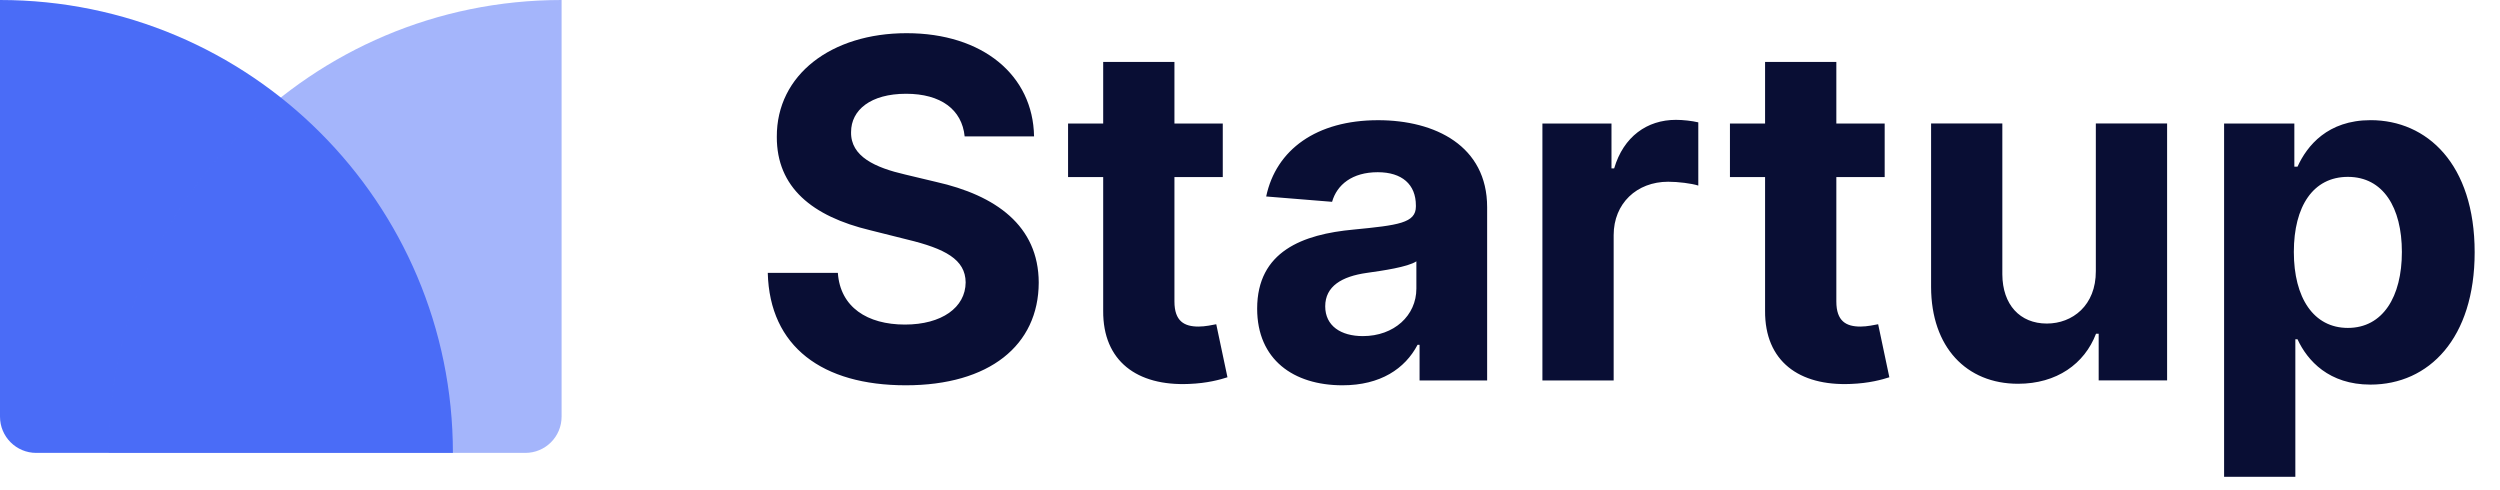
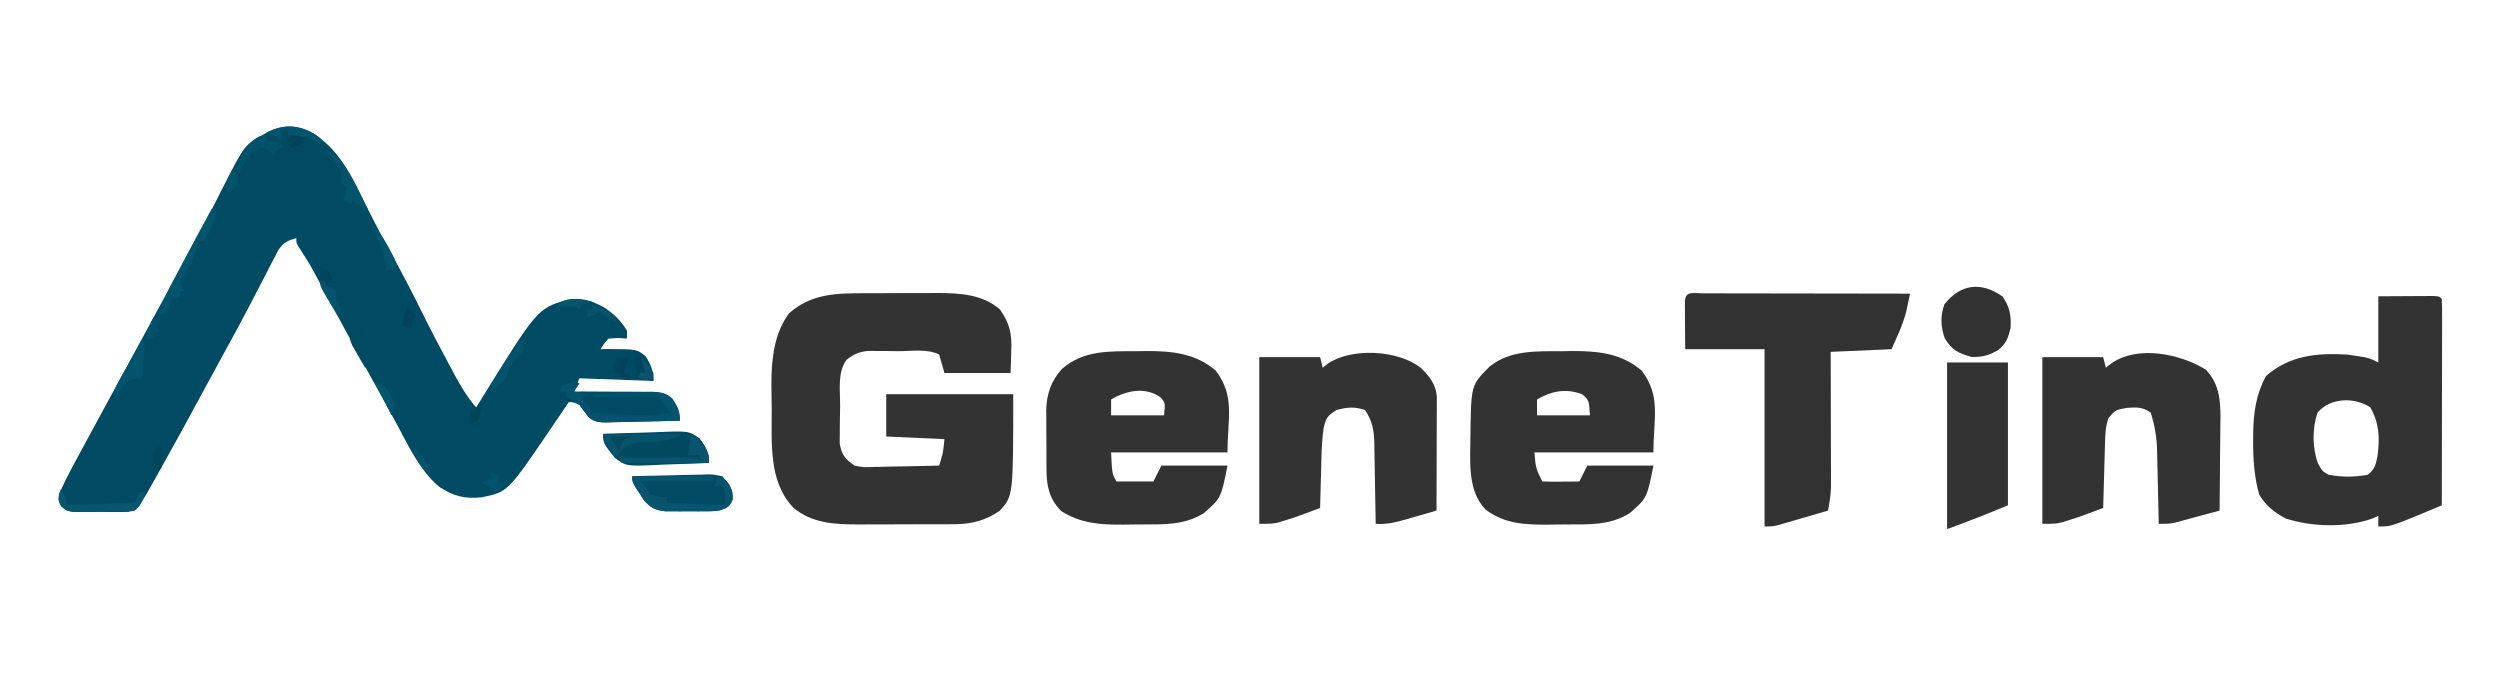
- <svg xmlns="http://www.w3.org/2000/svg" fill="none" height="27" viewBox="0 0 138 27" width="138">
-   <path d="m53.248 7.529h3.832c-.055-3.37-2.825-5.697-7.035-5.697-4.146 0-7.183 2.29-7.165 5.724-.009 2.788 1.957 4.386 5.152 5.152l2.059.517c2.059.498 3.204 1.089 3.213 2.364-.009 1.385-1.32 2.327-3.352 2.327-2.077 0-3.573-.96-3.702-2.853h-3.869c.102 4.09 3.028 6.205 7.617 6.205 4.616 0 7.331-2.207 7.34-5.669-.009-3.148-2.382-4.82-5.669-5.558l-1.699-.406c-1.643-.379-3.019-.988-2.991-2.345 0-1.219 1.08-2.114 3.038-2.114 1.911 0 3.084.868 3.232 2.354zm14.249-.711h-2.668v-3.398h-3.933v3.398h-1.939v2.955h1.939v7.386c-.018 2.779 1.874 4.155 4.727 4.035 1.016-.037 1.736-.24 2.133-.369l-.619-2.927c-.194.037-.609.129-.979.129-.785 0-1.329-.295-1.329-1.385v-6.869h2.668zm6.606 14.45c2.096 0 3.453-.914 4.146-2.234h.111v1.967h3.73v-9.565c0-3.379-2.862-4.801-6.02-4.801-3.398 0-5.632 1.625-6.177 4.21l3.638.295c.268-.942 1.108-1.634 2.521-1.634 1.339 0 2.105.674 2.105 1.837v.055c0 .914-.97 1.034-3.435 1.274-2.807.259-5.327 1.2-5.327 4.367 0 2.807 2.003 4.229 4.709 4.229zm1.126-2.715c-1.21 0-2.077-.563-2.077-1.643 0-1.108.914-1.653 2.299-1.847.859-.12 2.262-.323 2.733-.637v1.505c0 1.486-1.228 2.622-2.955 2.622zm9.912 2.447h3.933v-8.023c0-1.745 1.274-2.945 3.01-2.945.545 0 1.293.092 1.662.212v-3.49c-.351-.083-.84-.138-1.237-.138-1.588 0-2.89.923-3.407 2.678h-.148v-2.474h-3.813zm18.893-14.182h-2.668v-3.398h-3.934v3.398h-1.939v2.955h1.939v7.386c-.018 2.779 1.874 4.155 4.728 4.035 1.015-.037 1.735-.24 2.132-.369l-.618-2.927c-.194.037-.61.129-.979.129-.785 0-1.329-.295-1.329-1.385v-6.869h2.668zm11.656 8.143c.01 1.902-1.292 2.899-2.705 2.899-1.486 0-2.447-1.043-2.456-2.715v-8.328h-3.933v9.03c.009 3.315 1.948 5.337 4.801 5.337 2.133 0 3.666-1.099 4.303-2.761h.147v2.576h3.777v-14.182h-3.934zm7.08 11.357h3.933v-7.59h.12c.545 1.182 1.736 2.502 4.026 2.502 3.231 0 5.752-2.558 5.752-7.303 0-4.875-2.632-7.294-5.743-7.294-2.373 0-3.509 1.413-4.035 2.567h-.175v-2.382h-3.878zm3.85-12.409c0-2.53 1.071-4.146 2.982-4.146 1.948 0 2.982 1.69 2.982 4.146 0 2.474-1.052 4.192-2.982 4.192-1.893 0-2.982-1.662-2.982-4.192z" fill="#090e34" />
-   <g fill="#4a6cf7">
-     <path d="m0 0c13.807 0 25 11.193 25 25h-23c-1.105 0-2-.895-2-2z" />
-     <path d="m6 25c0-13.807 11.193-25 25-25v23c0 1.105-.895 2-2 2z" opacity=".5" />
-   </g>
+ <svg xmlns="http://www.w3.org/2000/svg" version="1.1" width="945" height="264">
+   <path d="M0 0 C9.476 5.23 15.001 14.951 19.5 24.438 C23.103 31.842 26.889 39.107 30.875 46.312 C34.699 53.241 38.38 60.212 41.875 67.312 C45.522 74.705 49.322 82.002 53.25 89.25 C54 90.645 54 90.645 54.766 92.068 C57.168 96.468 59.542 100.529 62.875 104.312 C63.191 103.8 63.508 103.287 63.834 102.759 C85.862 67.172 85.862 67.172 96.906 63.668 C102.609 62.594 106.56 63.915 111.566 66.711 C114.947 69.056 117.791 71.738 119.875 75.312 C119.875 76.302 119.875 77.293 119.875 78.312 C118.782 78.23 117.689 78.147 116.562 78.062 C115.346 78.145 114.129 78.228 112.875 78.312 C111.127 80.253 111.127 80.253 109.875 82.312 C111.412 82.282 111.412 82.282 112.98 82.25 C123.662 82.311 123.662 82.311 126.984 85.055 C128.998 88.288 129.875 90.478 129.875 94.312 C116.015 93.817 116.015 93.817 101.875 93.312 C101.215 94.963 100.555 96.612 99.875 98.312 C100.909 98.306 101.943 98.3 103.009 98.293 C106.858 98.279 110.705 98.31 114.554 98.355 C116.217 98.368 117.881 98.369 119.544 98.357 C121.941 98.342 124.334 98.372 126.73 98.41 C127.47 98.396 128.21 98.382 128.972 98.367 C131.993 98.451 134.241 98.719 136.491 100.825 C138.744 103.828 139.875 105.487 139.875 109.312 C135.267 109.461 130.66 109.57 126.051 109.642 C124.484 109.672 122.917 109.713 121.351 109.765 C119.094 109.838 116.84 109.872 114.582 109.898 C113.886 109.929 113.19 109.96 112.473 109.992 C109.686 109.994 107.53 109.918 105.426 107.972 C104.22 106.436 103.046 104.875 101.875 103.312 C99.71 102.368 99.71 102.368 97.875 102.312 C97.518 102.841 97.161 103.369 96.793 103.914 C95.136 106.361 93.474 108.806 91.812 111.25 C91.251 112.081 90.69 112.912 90.111 113.768 C74.773 136.292 74.773 136.292 64.875 138.312 C58.449 138.934 54.275 137.862 48.875 134.312 C41.042 127.754 36.667 117.479 31.812 108.688 C31.145 107.483 30.478 106.278 29.811 105.073 C22.594 92.031 15.444 78.952 8.383 65.824 C7.798 64.738 7.213 63.653 6.61 62.534 C5.483 60.442 4.359 58.348 3.238 56.253 C0.077 50.376 0.077 50.376 -3.5 44.75 C-5.125 42.312 -5.125 42.312 -5.125 40.312 C-8.408 41.249 -9.863 41.947 -11.879 44.761 C-12.405 45.783 -12.931 46.806 -13.473 47.859 C-14.072 49.003 -14.671 50.147 -15.288 51.325 C-15.921 52.571 -16.554 53.817 -17.188 55.062 C-17.853 56.343 -18.52 57.623 -19.189 58.901 C-20.539 61.485 -21.883 64.071 -23.222 66.66 C-25.822 71.669 -28.53 76.618 -31.25 81.562 C-34.283 87.1 -37.307 92.641 -40.301 98.199 C-45.869 108.533 -51.49 118.833 -57.25 129.062 C-57.795 130.033 -58.339 131.004 -58.9 132.004 C-59.41 132.905 -59.92 133.806 -60.445 134.734 C-60.891 135.524 -61.338 136.314 -61.797 137.128 C-62.235 137.849 -62.674 138.57 -63.125 139.312 C-63.769 140.428 -63.769 140.428 -64.425 141.565 C-66.125 143.312 -66.125 143.312 -68.805 143.83 C-69.859 143.835 -70.914 143.839 -72 143.844 C-73.725 143.851 -73.725 143.851 -75.484 143.859 C-76.686 143.844 -77.887 143.828 -79.125 143.812 C-80.326 143.828 -81.528 143.843 -82.766 143.859 C-84.49 143.852 -84.49 143.852 -86.25 143.844 C-87.832 143.837 -87.832 143.837 -89.445 143.83 C-92.125 143.312 -92.125 143.312 -94.117 141.654 C-95.125 139.312 -95.125 139.312 -94.503 136.434 C-93.135 133.335 -91.681 130.354 -90.07 127.375 C-89.462 126.244 -88.853 125.113 -88.226 123.948 C-87.568 122.736 -86.909 121.524 -86.25 120.312 C-85.569 119.051 -84.888 117.79 -84.208 116.528 C-82.187 112.786 -80.157 109.049 -78.125 105.312 C-77.574 104.299 -77.023 103.285 -76.455 102.24 C-74.004 97.735 -71.547 93.234 -69.086 88.734 C-65.363 81.925 -61.672 75.097 -57.98 68.27 C-55.364 63.435 -52.74 58.604 -50.094 53.785 C-49.104 51.982 -48.114 50.178 -47.125 48.375 C-46.641 47.493 -46.157 46.611 -45.658 45.703 C-42.937 40.721 -40.286 35.711 -37.695 30.66 C-37.12 29.541 -36.545 28.421 -35.953 27.267 C-34.85 25.11 -33.753 22.95 -32.664 20.785 C-24.676 5.155 -24.676 5.155 -17.938 1.375 C-17.284 0.995 -16.63 0.614 -15.957 0.223 C-10.522 -2.477 -5.472 -2.565 0 0 Z " fill="#004B64" transform="translate(117.125,49.6875)" />
+   <path d="M0 0 C0.964 -0.003 1.928 -0.007 2.921 -0.01 C4.949 -0.015 6.978 -0.017 9.007 -0.017 C12.085 -0.02 15.164 -0.038 18.242 -0.057 C20.224 -0.06 22.206 -0.062 24.188 -0.062 C25.095 -0.07 26.003 -0.077 26.938 -0.084 C35.383 -0.055 44.143 0.368 50.727 6.168 C54.551 11.661 55.268 15.508 54.977 22.105 C54.894 24.766 54.812 27.427 54.727 30.168 C46.477 30.168 38.227 30.168 29.727 30.168 C29.067 27.858 28.407 25.548 27.727 23.168 C23.183 20.896 16.903 21.938 11.914 21.918 C9.987 21.887 9.987 21.887 8.021 21.855 C6.164 21.848 6.164 21.848 4.27 21.84 C3.135 21.83 2.001 21.821 0.833 21.812 C-2.68 22.215 -4.497 23.001 -7.273 25.168 C-10.788 29.939 -9.684 36.759 -9.699 42.44 C-9.711 44.596 -9.76 46.749 -9.811 48.904 C-9.82 50.283 -9.827 51.661 -9.832 53.039 C-9.845 54.286 -9.859 55.533 -9.873 56.818 C-9.092 61.182 -7.869 62.612 -4.273 65.168 C-0.705 65.854 -0.705 65.854 3.215 65.656 C3.918 65.649 4.621 65.642 5.346 65.635 C7.578 65.607 9.808 65.544 12.039 65.48 C13.558 65.455 15.077 65.433 16.596 65.412 C20.307 65.357 24.016 65.271 27.727 65.168 C29.246 60.252 29.246 60.252 29.727 55.168 C18.837 54.673 18.837 54.673 7.727 54.168 C7.727 48.888 7.727 43.608 7.727 38.168 C23.567 38.168 39.407 38.168 55.727 38.168 C55.727 76.513 55.727 76.513 50.727 82.168 C45.545 85.796 40.115 87.285 33.841 87.313 C32.873 87.32 31.904 87.326 30.907 87.333 C29.865 87.334 28.823 87.335 27.75 87.336 C26.67 87.339 25.589 87.343 24.476 87.346 C22.188 87.351 19.9 87.353 17.612 87.353 C14.136 87.355 10.66 87.374 7.184 87.393 C4.956 87.396 2.728 87.397 0.5 87.398 C-1.044 87.409 -1.044 87.409 -2.62 87.42 C-11.518 87.392 -20.183 87.076 -27.273 81.168 C-36.894 71.273 -35.5 56.423 -35.569 43.601 C-35.58 42.109 -35.601 40.617 -35.63 39.126 C-35.843 28.346 -35.717 16.692 -29.023 7.605 C-20.478 0.031 -10.921 0.013 0 0 Z " fill="#333333" transform="translate(327.2734,110.832)" />
+   <path d="M0 0 C3.774 -0.021 7.549 -0.041 11.438 -0.062 C12.629 -0.072 13.821 -0.081 15.049 -0.09 C16.446 -0.094 16.446 -0.094 17.871 -0.098 C18.829 -0.103 19.788 -0.108 20.775 -0.114 C23 0 23 0 24 1 C24.095 3.434 24.126 5.839 24.114 8.274 C24.114 9.035 24.114 9.796 24.114 10.58 C24.113 13.106 24.105 15.633 24.098 18.16 C24.096 19.908 24.094 21.655 24.093 23.402 C24.09 28.01 24.08 32.618 24.069 37.227 C24.058 41.925 24.054 46.624 24.049 51.322 C24.038 60.548 24.021 69.774 24 79 C22.106 79.797 20.211 80.592 18.316 81.387 C17.261 81.83 16.206 82.273 15.119 82.729 C4.636 87 4.636 87 0 87 C0 85.68 0 84.36 0 83 C-0.681 83.309 -1.361 83.619 -2.062 83.938 C-12.072 87.558 -24.927 87.236 -35 84 C-39.333 81.673 -42.435 79.213 -45 75 C-46.915 68.264 -47.356 61.53 -47.312 54.562 C-47.308 53.646 -47.304 52.729 -47.3 51.785 C-47.168 43.906 -46.238 37.117 -42.438 30.125 C-33.503 22.336 -23.394 21.4 -12 22 C-3.636 23.182 -3.636 23.182 0 25 C0 16.75 0 8.5 0 0 Z M-23 44 C-24.964 49.892 -25.002 57.262 -22.812 63.125 C-21.241 66.044 -21.241 66.044 -18.875 67.438 C-13.841 68.422 -9.112 68.359 -4.062 67.5 C-1.358 65.533 -0.887 63.499 -0.281 60.281 C0.571 53.372 0.407 48.182 -3 42 C-8.963 38.024 -18.253 38.27 -23 44 Z " fill="#333333" transform="translate(899,112)" />
+   <path d="M0 0 C1.121 -0.021 2.242 -0.041 3.396 -0.062 C13.132 -0.108 22.297 0.767 29.875 7.359 C37.263 17.076 34.312 25.376 34.312 38.25 C19.462 38.25 4.612 38.25 -10.688 38.25 C-10.159 44.27 -10.159 44.27 -7.688 49.25 C-5.334 49.323 -2.979 49.334 -0.625 49.312 C0.665 49.303 1.956 49.294 3.285 49.285 C4.784 49.268 4.784 49.268 6.312 49.25 C7.303 47.27 8.293 45.29 9.312 43.25 C17.562 43.25 25.812 43.25 34.312 43.25 C31.85 55.56 31.85 55.56 25.312 61.25 C17.762 65.931 9.784 65.466 1.185 65.49 C-0.917 65.5 -3.019 65.531 -5.121 65.562 C-13.924 65.632 -21.899 65.361 -29.125 59.875 C-36.152 52.676 -34.909 41.291 -34.862 31.839 C-34.622 12.809 -34.622 12.809 -27.617 5.805 C-19.716 -0.561 -9.631 0.044 0 0 Z M-9.688 18.25 C-9.688 20.23 -9.688 22.21 -9.688 24.25 C-3.087 24.25 3.513 24.25 10.312 24.25 C9.952 18.502 9.952 18.502 7.312 16.25 C1.19 13.983 -4.189 15.031 -9.688 18.25 Z " fill="#333333" transform="translate(590.6875,132.75)" />
+   <path d="M0 0 C1.121 -0.021 2.242 -0.041 3.396 -0.062 C13.132 -0.108 22.297 0.767 29.875 7.359 C37.263 17.076 34.312 25.376 34.312 38.25 C19.793 38.25 5.272 38.25 -9.688 38.25 C-9.321 46.271 -9.321 46.271 -7.688 49.25 C-3.067 49.25 1.552 49.25 6.312 49.25 C7.303 47.27 8.293 45.29 9.312 43.25 C17.562 43.25 25.812 43.25 34.312 43.25 C31.85 55.56 31.85 55.56 25.312 61.25 C17.762 65.931 9.784 65.466 1.185 65.49 C-0.917 65.5 -3.019 65.531 -5.121 65.562 C-13.82 65.631 -21.097 65.144 -28.562 60.438 C-33.288 55.573 -34.147 50.64 -34.121 44.07 C-34.126 43.299 -34.132 42.527 -34.137 41.732 C-34.143 40.107 -34.142 38.481 -34.134 36.856 C-34.125 34.389 -34.154 31.924 -34.186 29.457 C-34.187 27.87 -34.187 26.283 -34.184 24.695 C-34.195 23.968 -34.206 23.241 -34.218 22.491 C-34.137 16.474 -32.413 11.21 -28.276 6.717 C-20.108 -0.468 -10.283 0.047 0 0 Z M-9.688 18.25 C-9.688 20.23 -9.688 22.21 -9.688 24.25 C-3.087 24.25 3.513 24.25 10.312 24.25 C10.797 19.57 10.797 19.57 9.062 17.5 C3.206 13.317 -3.86 14.839 -9.688 18.25 Z " fill="#333333" transform="translate(429.6875,132.75)" />
+   <path d="M0 0 C0.782 0.004 1.564 0.007 2.369 0.011 C3.189 0.011 4.008 0.011 4.852 0.01 C7.574 0.011 10.296 0.019 13.017 0.027 C14.899 0.029 16.781 0.03 18.663 0.031 C23.626 0.035 28.59 0.045 33.553 0.056 C38.613 0.066 43.674 0.071 48.734 0.076 C58.671 0.086 68.608 0.103 78.545 0.124 C78.241 1.552 77.934 2.979 77.625 4.405 C77.455 5.2 77.284 5.995 77.108 6.813 C75.888 11.817 73.6 16.42 71.545 21.124 C63.955 21.454 56.365 21.784 48.545 22.124 C48.55 23.729 48.555 25.333 48.561 26.986 C48.579 32.946 48.59 38.906 48.6 44.866 C48.605 47.444 48.612 50.022 48.62 52.6 C48.632 56.309 48.638 60.017 48.642 63.726 C48.648 64.876 48.653 66.026 48.658 67.211 C48.658 68.292 48.658 69.373 48.658 70.486 C48.661 71.432 48.663 72.378 48.665 73.353 C48.535 76.342 48.092 79.185 47.545 82.124 C44.109 83.131 40.671 84.128 37.232 85.124 C36.256 85.411 35.279 85.697 34.273 85.992 C33.336 86.262 32.398 86.533 31.432 86.812 C30.567 87.063 29.703 87.315 28.813 87.574 C26.545 88.124 26.545 88.124 23.545 88.124 C23.545 66.014 23.545 43.904 23.545 21.124 C13.645 21.124 3.745 21.124 -6.455 21.124 C-6.476 17.845 -6.496 14.566 -6.518 11.187 C-6.527 10.152 -6.536 9.117 -6.545 8.05 C-6.549 6.836 -6.549 6.836 -6.553 5.597 C-6.558 4.764 -6.563 3.932 -6.569 3.074 C-6.329 -1.048 -3.452 0.007 0 0 Z " fill="#323232" transform="translate(643.4552,110.8756)" />
+   <path d="M0 0 C3.315 3.19 5.843 6.305 6.12 11.069 C6.118 11.862 6.116 12.655 6.114 13.471 C6.113 14.822 6.113 14.822 6.113 16.201 C6.108 17.17 6.103 18.139 6.098 19.137 C6.096 20.131 6.095 21.126 6.093 22.151 C6.088 25.33 6.075 28.509 6.062 31.688 C6.057 33.842 6.053 35.996 6.049 38.15 C6.038 43.434 6.021 48.717 6 54 C3.106 54.841 0.21 55.673 -2.688 56.5 C-3.504 56.738 -4.321 56.977 -5.162 57.223 C-9.192 58.365 -12.765 59.345 -17 59 C-17.015 57.911 -17.029 56.821 -17.044 55.699 C-17.102 51.639 -17.18 47.58 -17.262 43.521 C-17.296 41.768 -17.324 40.014 -17.346 38.261 C-17.38 35.733 -17.432 33.207 -17.488 30.68 C-17.495 29.901 -17.501 29.123 -17.508 28.321 C-17.635 23.545 -18.287 20.098 -21 16 C-25.162 14.639 -27.583 14.891 -31.812 16 C-35.172 18.108 -35.709 18.9 -36.627 22.606 C-37.494 28.168 -37.489 33.819 -37.625 39.438 C-37.664 40.741 -37.702 42.045 -37.742 43.389 C-37.836 46.592 -37.922 49.796 -38 53 C-46.746 56.318 -46.746 56.318 -51.188 57.688 C-51.985 57.939 -52.783 58.19 -53.605 58.449 C-56 59 -56 59 -61 59 C-61 38.21 -61 17.42 -61 -4 C-53.41 -4 -45.82 -4 -38 -4 C-37.67 -2.68 -37.34 -1.36 -37 0 C-36.429 -0.469 -35.858 -0.938 -35.27 -1.422 C-26.216 -7.717 -8.566 -6.726 0 0 Z " fill="#333333" transform="translate(537,139)" />
+   <path d="M0 0 C4.879 5.014 5.592 11.076 5.59 17.775 C5.574 18.674 5.559 19.573 5.543 20.5 C5.539 21.443 5.534 22.386 5.53 23.358 C5.513 26.343 5.476 29.328 5.438 32.312 C5.422 34.348 5.409 36.383 5.396 38.418 C5.364 43.383 5.312 48.348 5.25 53.312 C2.169 54.154 -0.915 54.984 -4 55.812 C-4.873 56.051 -5.745 56.289 -6.645 56.535 C-7.489 56.761 -8.333 56.986 -9.203 57.219 C-10.366 57.533 -10.366 57.533 -11.552 57.854 C-13.75 58.312 -13.75 58.312 -17.75 58.312 C-17.78 56.83 -17.78 56.83 -17.81 55.318 C-17.887 51.621 -17.975 47.923 -18.067 44.226 C-18.105 42.631 -18.14 41.037 -18.172 39.442 C-18.218 37.138 -18.276 34.835 -18.336 32.531 C-18.347 31.829 -18.359 31.126 -18.371 30.403 C-18.516 25.45 -19.284 21.058 -20.75 16.312 C-23.751 14.106 -26.291 14.21 -29.875 14.5 C-34.128 15.296 -34.128 15.296 -36.75 18.312 C-37.914 21.805 -37.961 24.704 -38.066 28.387 C-38.087 29.071 -38.108 29.754 -38.129 30.459 C-38.195 32.639 -38.254 34.82 -38.312 37 C-38.356 38.48 -38.399 39.96 -38.443 41.439 C-38.55 45.064 -38.652 48.688 -38.75 52.312 C-47.496 55.631 -47.496 55.631 -51.938 57 C-52.735 57.251 -53.533 57.503 -54.355 57.762 C-56.75 58.312 -56.75 58.312 -61.75 58.312 C-61.75 37.523 -61.75 16.733 -61.75 -4.688 C-54.16 -4.688 -46.57 -4.688 -38.75 -4.688 C-38.42 -3.368 -38.09 -2.047 -37.75 -0.688 C-36.925 -1.327 -36.1 -1.966 -35.25 -2.625 C-25.191 -9.191 -9.568 -5.871 0 0 Z " fill="#333333" transform="translate(833.75,139.6875)" />
+   <path d="M0 0 C7.59 0 15.18 0 23 0 C23 17.82 23 35.64 23 54 C15.401 57.166 7.737 60.187 0 63 C0 42.21 0 21.42 0 0 Z " fill="#333333" transform="translate(736,137)" />
+   <path d="M0 0 C2.777 3.955 3.317 7.153 3.062 11.938 C2.153 15.636 1.373 17.915 -1.676 20.293 C-5.205 22.301 -7.516 22.945 -11.625 22.875 C-16.667 21.448 -19.065 20.392 -21.812 15.812 C-23.401 11.445 -23.523 7.327 -21.938 2.938 C-15.775 -4.769 -8.078 -5.672 0 0 Z " fill="#323232" transform="translate(756.9375,112.0625)" />
+   <path d="M0 0 C4.769 -0.148 9.536 -0.257 14.307 -0.33 C15.929 -0.36 17.55 -0.401 19.172 -0.453 C21.506 -0.526 23.837 -0.559 26.172 -0.586 C26.895 -0.617 27.618 -0.648 28.363 -0.68 C30.425 -0.681 30.425 -0.681 34 0 C36.619 3.015 38 4.716 38 8.75 C36.736 11.594 35.863 11.894 33 13 C30.498 13.259 30.498 13.259 27.719 13.266 C26.712 13.268 25.705 13.271 24.668 13.273 C23.623 13.266 22.577 13.258 21.5 13.25 C19.932 13.262 19.932 13.262 18.332 13.273 C16.822 13.27 16.822 13.27 15.281 13.266 C14.364 13.263 13.447 13.261 12.502 13.259 C8.729 12.869 6.685 11.842 4.297 8.906 C3.786 8.112 3.276 7.318 2.75 6.5 C1.969 5.309 1.969 5.309 1.172 4.094 C0 2 0 2 0 0 Z " fill="#004A63" transform="translate(239,180)" />
+   <path d="M0 0 C4.732 -0.199 9.462 -0.343 14.197 -0.439 C15.805 -0.48 17.413 -0.534 19.021 -0.604 C32.349 -1.165 32.349 -1.165 36.425 1.711 C38.9 4.889 40 6.94 40 11 C35.429 11.224 30.861 11.386 26.285 11.494 C24.732 11.539 23.179 11.601 21.627 11.679 C8.742 12.312 8.742 12.312 4.379 9.027 C0 3.52 0 3.52 0 0 Z " fill="#004960" transform="translate(228,164)" />
+   <path d="M0 0 C0.66 0.33 1.32 0.66 2 1 C1.01 2.485 1.01 2.485 0 4 C1.65 4.33 3.3 4.66 5 5 C4.34 5.66 3.68 6.32 3 7 C3.495 7.454 3.99 7.907 4.5 8.375 C6 10 6 10 6 12 C9.687 12.198 13.375 12.382 17.062 12.562 C18.101 12.619 19.139 12.675 20.209 12.732 C25.641 12.991 30.652 13.024 36 12 C34.921 9.428 34.921 9.428 33 7 C30.213 6.22 30.213 6.22 27.02 6.293 C25.274 6.249 25.274 6.249 23.494 6.205 C22.279 6.199 21.064 6.193 19.812 6.188 C18.586 6.162 17.359 6.137 16.096 6.111 C13.063 6.052 10.033 6.016 7 6 C7 5.67 7 5.34 7 5 C11.562 4.797 16.123 4.672 20.688 4.562 C21.981 4.504 23.275 4.445 24.607 4.385 C33.938 4.216 33.938 4.216 37.01 6.484 C39.114 9.305 40 11.48 40 15 C35.392 15.149 30.785 15.257 26.176 15.33 C24.609 15.36 23.042 15.401 21.476 15.453 C19.219 15.526 16.965 15.56 14.707 15.586 C14.011 15.617 13.315 15.648 12.598 15.68 C9.812 15.682 7.652 15.575 5.509 13.686 C4.276 12.173 3.134 10.588 2 9 C0.35 7.973 -1.312 6.964 -3 6 C-3 5.34 -3 4.68 -3 4 C-3.66 4 -4.32 4 -5 4 C-5 3.34 -5 2.68 -5 2 C-2.625 0.938 -2.625 0.938 0 0 Z " fill="#05526E" transform="translate(217,144)" />
+   <path d="M0 0 C10.23 0 20.46 0 31 0 C30.67 0.66 30.34 1.32 30 2 C21.09 2 12.18 2 3 2 C3.66 2.66 4.32 3.32 5 4 C5.99 5.485 5.99 5.485 7 7 C10.066 7.733 10.066 7.733 13 8 C13 8.66 13 9.32 13 10 C20.26 10.33 27.52 10.66 35 11 C35.264 6.264 35.264 6.264 34 3 C33.01 3.33 32.02 3.66 31 4 C31.33 2.68 31.66 1.36 32 0 C35 1 35 1 36.75 3.25 C38 6 38 6 37.938 8.688 C37 11 37 11 35.271 12.128 C32.614 13.148 30.562 13.259 27.719 13.266 C26.712 13.268 25.705 13.271 24.668 13.273 C23.623 13.266 22.577 13.258 21.5 13.25 C19.932 13.262 19.932 13.262 18.332 13.273 C16.822 13.27 16.822 13.27 15.281 13.266 C14.364 13.263 13.447 13.261 12.502 13.259 C8.729 12.869 6.685 11.842 4.297 8.906 C3.786 8.112 3.276 7.318 2.75 6.5 C1.969 5.309 1.969 5.309 1.172 4.094 C0 2 0 2 0 0 Z " fill="#06546E" transform="translate(239,180)" />
+   <path d="M0 0 C2.46 0.389 3.722 0.714 5.484 2.523 C6.111 3.44 6.111 3.44 6.75 4.375 C7.178 4.981 7.606 5.587 8.047 6.211 C9 8 9 8 9 11 C-1.89 11 -12.78 11 -24 11 C-24.33 10.34 -24.66 9.68 -25 9 C-21.067 8.975 -17.135 8.957 -13.202 8.945 C-11.207 8.938 -9.212 8.925 -7.217 8.912 C-5.963 8.909 -4.71 8.906 -3.418 8.902 C-2.261 8.897 -1.103 8.892 0.089 8.886 C3 9 3 9 6 10 C5.67 9.34 5.34 8.68 5 8 C3.68 8 2.36 8 1 8 C1.33 5.69 1.66 3.38 2 1 C1.34 0.67 0.68 0.34 0 0 Z " fill="#08536D" transform="translate(259,164)" />
+   <path d="M0 0 C9.9 0 19.8 0 30 0 C25.466 2.267 22.563 3.137 17.562 2.938 C13.909 2.908 11.223 3.104 8 5 C6.197 7.013 6.197 7.013 5 9 C4.161 7.879 3.329 6.753 2.5 5.625 C2.036 4.999 1.572 4.372 1.094 3.727 C0 2 0 2 0 0 Z " fill="#06536D" transform="translate(228,164)" />
+   <path d="M0 0 C0.33 0 0.66 0 1 0 C1.615 5.076 -0.383 7.83 -3 12 C-3.66 12 -4.32 12 -5 12 C-5.124 12.557 -5.247 13.114 -5.375 13.688 C-6.756 18.797 -9.073 22.609 -12 27 C-12 27.66 -12 28.32 -12 29 C-11.34 29.66 -10.68 30.32 -10 31 C-10.66 31 -11.32 31 -12 31 C-12 31.66 -12 32.32 -12 33 C-13.485 33.495 -13.485 33.495 -15 34 C-15.33 34.825 -15.66 35.65 -16 36.5 C-16.33 37.325 -16.66 38.15 -17 39 C-18.485 39.495 -18.485 39.495 -20 40 C-18.287 33.848 -15.224 28.424 -12.25 22.812 C-11.737 21.835 -11.224 20.857 -10.695 19.85 C-7.195 13.197 -3.617 6.589 0 0 Z " fill="#03556E" transform="translate(80,79)" />
+   <path d="M0 0 C2 3 2 3 2 6 C10.58 5.67 19.16 5.34 28 5 C28.66 3.68 29.32 2.36 30 1 C30.66 1 31.32 1 32 1 C30.926 3.915 30.222 5.778 28 8 C23.706 8.486 19.38 8.37 15.062 8.375 C13.254 8.412 13.254 8.412 11.408 8.449 C10.254 8.453 9.099 8.457 7.91 8.461 C6.849 8.469 5.789 8.477 4.696 8.486 C2 8 2 8 0.111 6.112 C-1 4 -1 4 -0.688 1.75 C-0.461 1.173 -0.234 0.595 0 0 Z " fill="#08566E" transform="translate(23,185)" />
+   <path d="M0 0 C4.565 4.046 7.084 8.397 9.812 13.812 C10.219 14.601 10.626 15.389 11.045 16.201 C12.038 18.13 13.02 20.064 14 22 C13.34 22.33 12.68 22.66 12 23 C12 22.34 12 21.68 12 21 C11.34 20.67 10.68 20.34 10 20 C9.34 19.34 8.68 18.68 8 18 C8 18.66 8 19.32 8 20 C7.01 19.67 6.02 19.34 5 19 C5.206 18.216 5.412 17.433 5.625 16.625 C5.811 15.326 5.811 15.326 6 14 C5.34 13.34 4.68 12.68 4 12 C4 11.01 4 10.02 4 9 C2.889 5.581 1.73 3.357 -1 1 C-0.67 0.67 -0.34 0.34 0 0 Z " fill="#01546C" transform="translate(125,57)" />
+   <path d="M0 0 C0.983 3.45 0.752 5.49 0 9 C-0.038 11 -0.046 13.001 0 15 C-0.99 15 -1.98 15 -3 15 C-6.866 16.329 -8.134 18.454 -10 22 C-10.33 21.34 -10.66 20.68 -11 20 C-10.104 17.937 -10.104 17.937 -8.691 15.43 C-8.192 14.534 -7.692 13.638 -7.178 12.715 C-6.645 11.778 -6.112 10.841 -5.562 9.875 C-5.033 8.93 -4.504 7.985 -3.959 7.012 C-2.646 4.67 -1.327 2.333 0 0 Z " fill="#02536C" transform="translate(54,128)" />
+   <path d="M0 0 C0 0.66 0 1.32 0 2 C1.98 2.66 3.96 3.32 6 4 C4.68 4.99 3.36 5.98 2 7 C1.443 6.608 0.886 6.216 0.312 5.812 C-2.059 4.69 -2.059 4.69 -4.562 6.062 C-7.18 8.143 -8.366 10.121 -10 13 C-10.66 13 -11.32 13 -12 13 C-10.242 7.872 -6.245 0 0 0 Z " fill="#02526C" transform="translate(101,51)" />
+   <path d="M0 0 C2.986 1.531 3.73 2.252 5.688 5.188 C0.812 3.312 0.812 3.312 -0.312 2.188 C-1.66 1.957 -3.016 1.776 -4.375 1.625 C-5.674 1.481 -6.974 1.336 -8.312 1.188 C-8.312 0.527 -8.312 -0.133 -8.312 -0.812 C-8.973 -0.812 -9.633 -0.812 -10.312 -0.812 C-10.643 0.507 -10.973 1.827 -11.312 3.188 C-11.973 2.527 -12.633 1.867 -13.312 1.188 C-14.303 0.858 -15.293 0.527 -16.312 0.188 C-10.595 -2.585 -5.731 -2.71 0 0 Z " fill="#01546D" transform="translate(117.3125,49.8125)" />
+   <path d="M0 0 C2.844 1.896 4.293 3.099 6 6 C5.688 8.25 5.688 8.25 5 10 C5.66 10 6.32 10 7 10 C7.33 10.99 7.66 11.98 8 13 C7.01 13.33 6.02 13.66 5 14 C3.967 12.236 2.949 10.464 1.938 8.688 C1.369 7.701 0.801 6.715 0.215 5.699 C-1 3 -1 3 0 0 Z " fill="#024962" transform="translate(133,125)" />
+   <path d="M0 0 C0.645 1.816 0.645 1.816 1 4 C-0.203 5.528 -1.417 7.051 -2.73 8.484 C-4.389 10.464 -5.092 12.601 -6 15 C-7.863 17.188 -9.564 18.376 -12 20 C-10.379 15.202 -7.707 11.333 -4.875 7.188 C-4.407 6.495 -3.939 5.802 -3.457 5.088 C-2.309 3.389 -1.155 1.694 0 0 Z " fill="#04536D" transform="translate(197,128)" />
+   <path d="M0 0 C1.65 0 3.3 0 5 0 C4.34 1.98 3.68 3.96 3 6 C3.66 6 4.32 6 5 6 C5 6.66 5 7.32 5 8 C2.133 7.427 1.139 7.139 -1 5 C-0.625 2.375 -0.625 2.375 0 0 Z " fill="#00445C" transform="translate(233,135)" />
+   <path d="M0 0 C2.292 2.898 4.079 5.831 5.75 9.125 C6.199 9.994 6.647 10.863 7.109 11.758 C7.403 12.498 7.697 13.238 8 14 C7.67 14.66 7.34 15.32 7 16 C6.01 16 5.02 16 4 16 C3.879 15.397 3.758 14.793 3.633 14.172 C3.465 13.373 3.298 12.573 3.125 11.75 C2.963 10.961 2.8 10.172 2.633 9.359 C2.082 6.982 2.082 6.982 0.93 4.891 C0 3 0 3 0 0 Z " fill="#02546D" transform="translate(142,86)" />
+   <path d="M0 0 C3.439 1.242 6.252 2.557 9 5 C9 5.66 9 6.32 9 7 C6.532 5.848 4.952 4.952 3 3 C1.35 3.66 -0.3 4.32 -2 5 C-2 4.01 -2 3.02 -2 2 C-1.34 2 -0.68 2 0 2 C0 1.34 0 0.68 0 0 Z " fill="#05526B" transform="translate(224,115)" />
+   <path d="M0 0 C0.66 0 1.32 0 2 0 C2 0.66 2 1.32 2 2 C3.32 2.66 4.64 3.32 6 4 C6 5.32 6 6.64 6 8 C6.99 9.485 6.99 9.485 8 11 C7.67 11.99 7.34 12.98 7 14 C5.828 12.045 4.663 10.086 3.5 8.125 C2.85 7.034 2.201 5.944 1.531 4.82 C0 2 0 2 0 0 Z " fill="#04546E" transform="translate(121,106)" />
+   <path d="M0 0 C1.32 0.66 2.64 1.32 4 2 C3.67 2.66 3.34 3.32 3 4 C3.99 4.33 4.98 4.66 6 5 C5.01 5.99 4.02 6.98 3 8 C0.783 6.891 -1.036 5.506 -3 4 C-1.68 3.67 -0.36 3.34 1 3 C0.67 2.01 0.34 1.02 0 0 Z " fill="#02516D" transform="translate(185,178)" />
+   <path d="M0 0 C0.808 0.102 1.616 0.204 2.449 0.309 C3.064 0.392 3.679 0.476 4.312 0.562 C3.673 0.686 3.034 0.81 2.375 0.938 C1.694 1.144 1.014 1.35 0.312 1.562 C-0.018 2.223 -0.347 2.882 -0.688 3.562 C-1.018 3.232 -1.347 2.902 -1.688 2.562 C-4.358 2.421 -7.012 2.52 -9.688 2.562 C-6.545 -0.58 -4.182 -0.545 0 0 Z M-11.688 2.562 C-9.688 3.562 -9.688 3.562 -9.688 3.562 Z " fill="#05556B" transform="translate(219.6875,113.4375)" />
+   <path d="M0 0 C2 0 2 0 3.5 1.188 C5.319 3.386 6.199 5.262 7 8 C6.67 9.32 6.34 10.64 6 12 C4.02 8.04 2.04 4.08 0 0 Z " fill="#02576D" transform="translate(142,145)" />
+   <path d="M0 0 C2.025 1.933 3.421 3.632 5 6 C5 6.99 5 7.98 5 9 C2.03 8.505 2.03 8.505 -1 8 C-0.474 7.134 -0.474 7.134 0.062 6.25 C1.149 3.642 0.931 2.606 0 0 Z " fill="#09536E" transform="translate(242,135)" />
+   <path d="M0 0 C0.66 0 1.32 0 2 0 C2 2.64 2 5.28 2 8 C1.01 8.33 0.02 8.66 -1 9 C-1.125 2.25 -1.125 2.25 0 0 Z " fill="#024558" transform="translate(59,169)" />
+   <path d="M0 0 C0.66 0.33 1.32 0.66 2 1 C1.67 1.99 1.34 2.98 1 4 C1.66 4.33 2.32 4.66 3 5 C2.01 5.33 1.02 5.66 0 6 C0 6.66 0 7.32 0 8 C-0.99 8 -1.98 8 -3 8 C-1.125 2.25 -1.125 2.25 0 0 Z " fill="#04516C" transform="translate(58,120)" />
+   <path d="M0 0 C3.827 3.424 5.723 6.007 7 11 C3.173 7.576 1.277 4.993 0 0 Z " fill="#04536D" transform="translate(156,169)" />
+   <path d="M0 0 C0.99 0.99 1.98 1.98 3 3 C2.34 4.65 1.68 6.3 1 8 C0.01 7.67 -0.98 7.34 -2 7 C-1.34 4.69 -0.68 2.38 0 0 Z " fill="#00435A" transform="translate(154,116)" />
+   <path d="M0 0 C2 3 2 3 2 6 C0 7.688 0 7.688 -2 9 C-3 6 -3 6 -1.562 2.812 C-1.047 1.884 -0.531 0.956 0 0 Z " fill="#02546B" transform="translate(88,64)" />
+   <path d="M0 0 C2.625 0.375 2.625 0.375 5 1 C5 1.66 5 2.32 5 3 C3.35 3.66 1.7 4.32 0 5 C-0.66 4.01 -1.32 3.02 -2 2 C-1.34 1.34 -0.68 0.68 0 0 Z " fill="#004359" transform="translate(110,51)" />
+   <path d="M0 0 C-0.33 1.65 -0.66 3.3 -1 5 C-1.99 5.33 -2.98 5.66 -4 6 C-4 4.35 -4 2.7 -4 1 C-2 0 -2 0 0 0 Z " fill="#00445A" transform="translate(182,154)" />
+   <path d="M0 0 C0.66 0 1.32 0 2 0 C2.66 1.98 3.32 3.96 4 6 C3.01 6 2.02 6 1 6 C0.34 4.35 -0.32 2.7 -1 1 C-0.67 0.67 -0.34 0.34 0 0 Z " fill="#00455A" transform="translate(240,135)" />
+   <path d="M0 0 C0.99 0.33 1.98 0.66 3 1 C4.188 3.562 4.188 3.562 5 6 C3.35 5.67 1.7 5.34 0 5 C0 3.35 0 1.7 0 0 Z " fill="#00435B" transform="translate(121,101)" />
+   <path d="M0 0 C2.64 0 5.28 0 8 0 C7.01 0.33 6.02 0.66 5 1 C3.791 3 3.791 3 3 5 C0 1.125 0 1.125 0 0 Z " fill="#00475E" transform="translate(231,165)" />
</svg>
